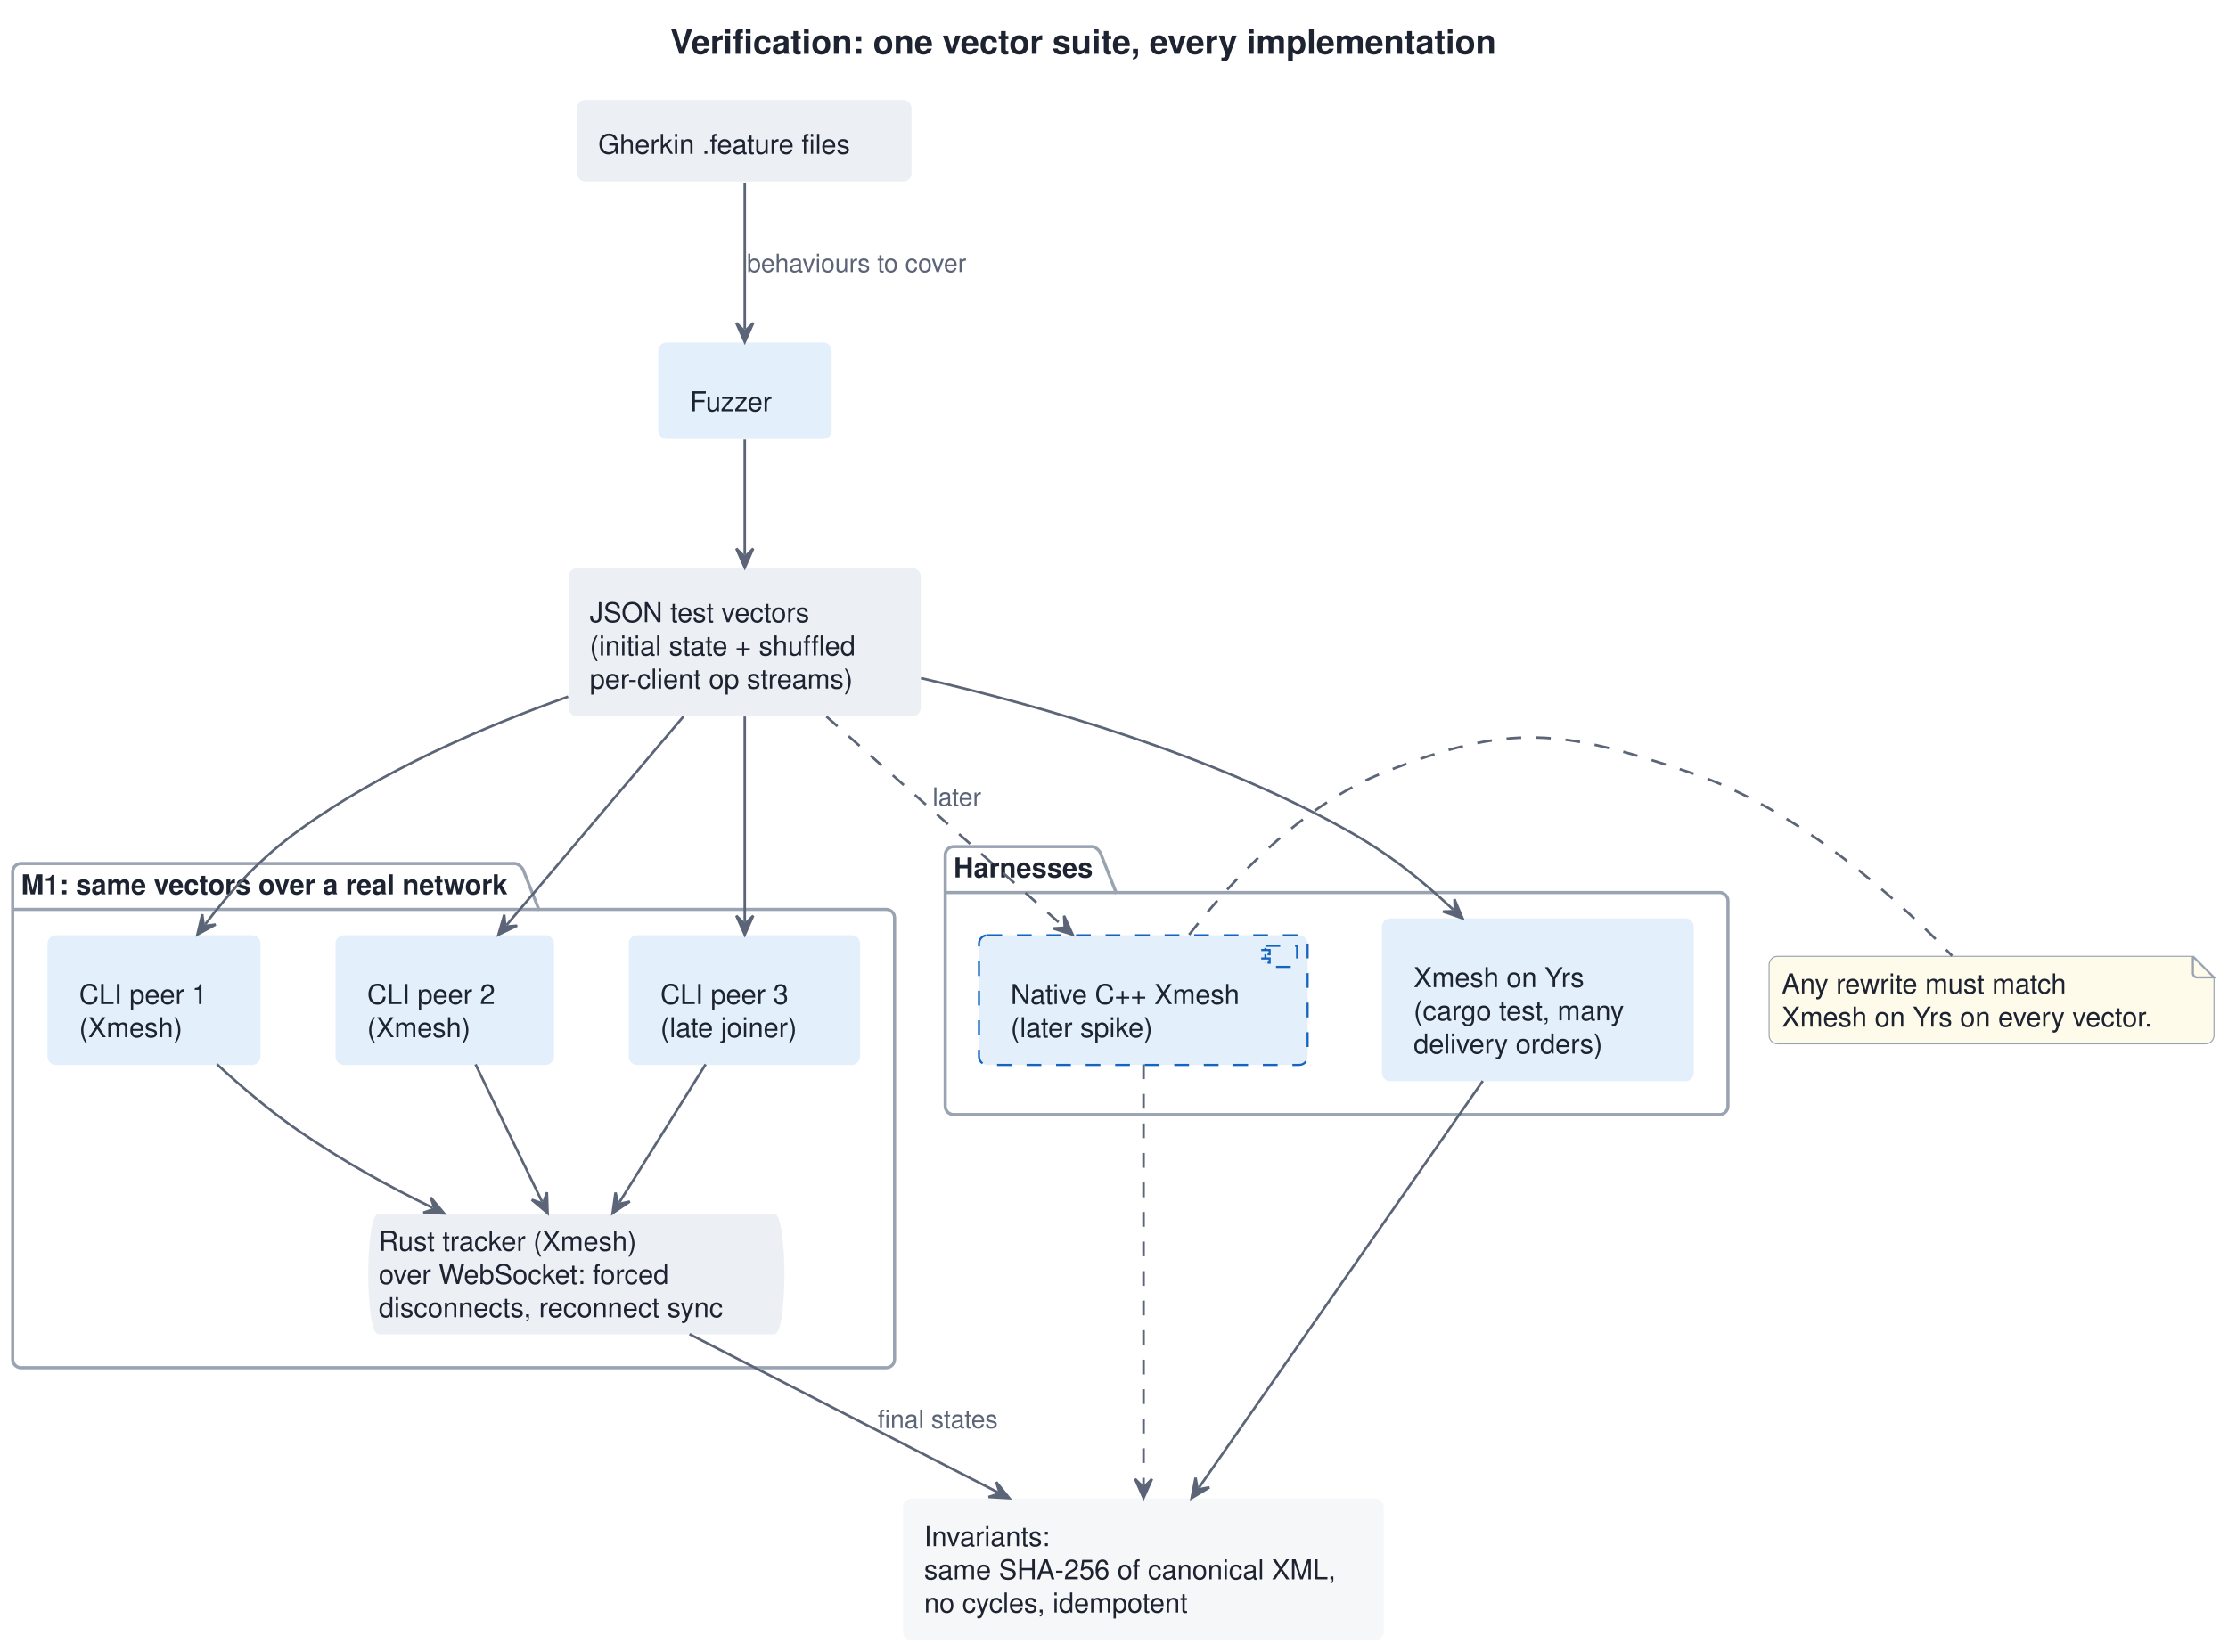
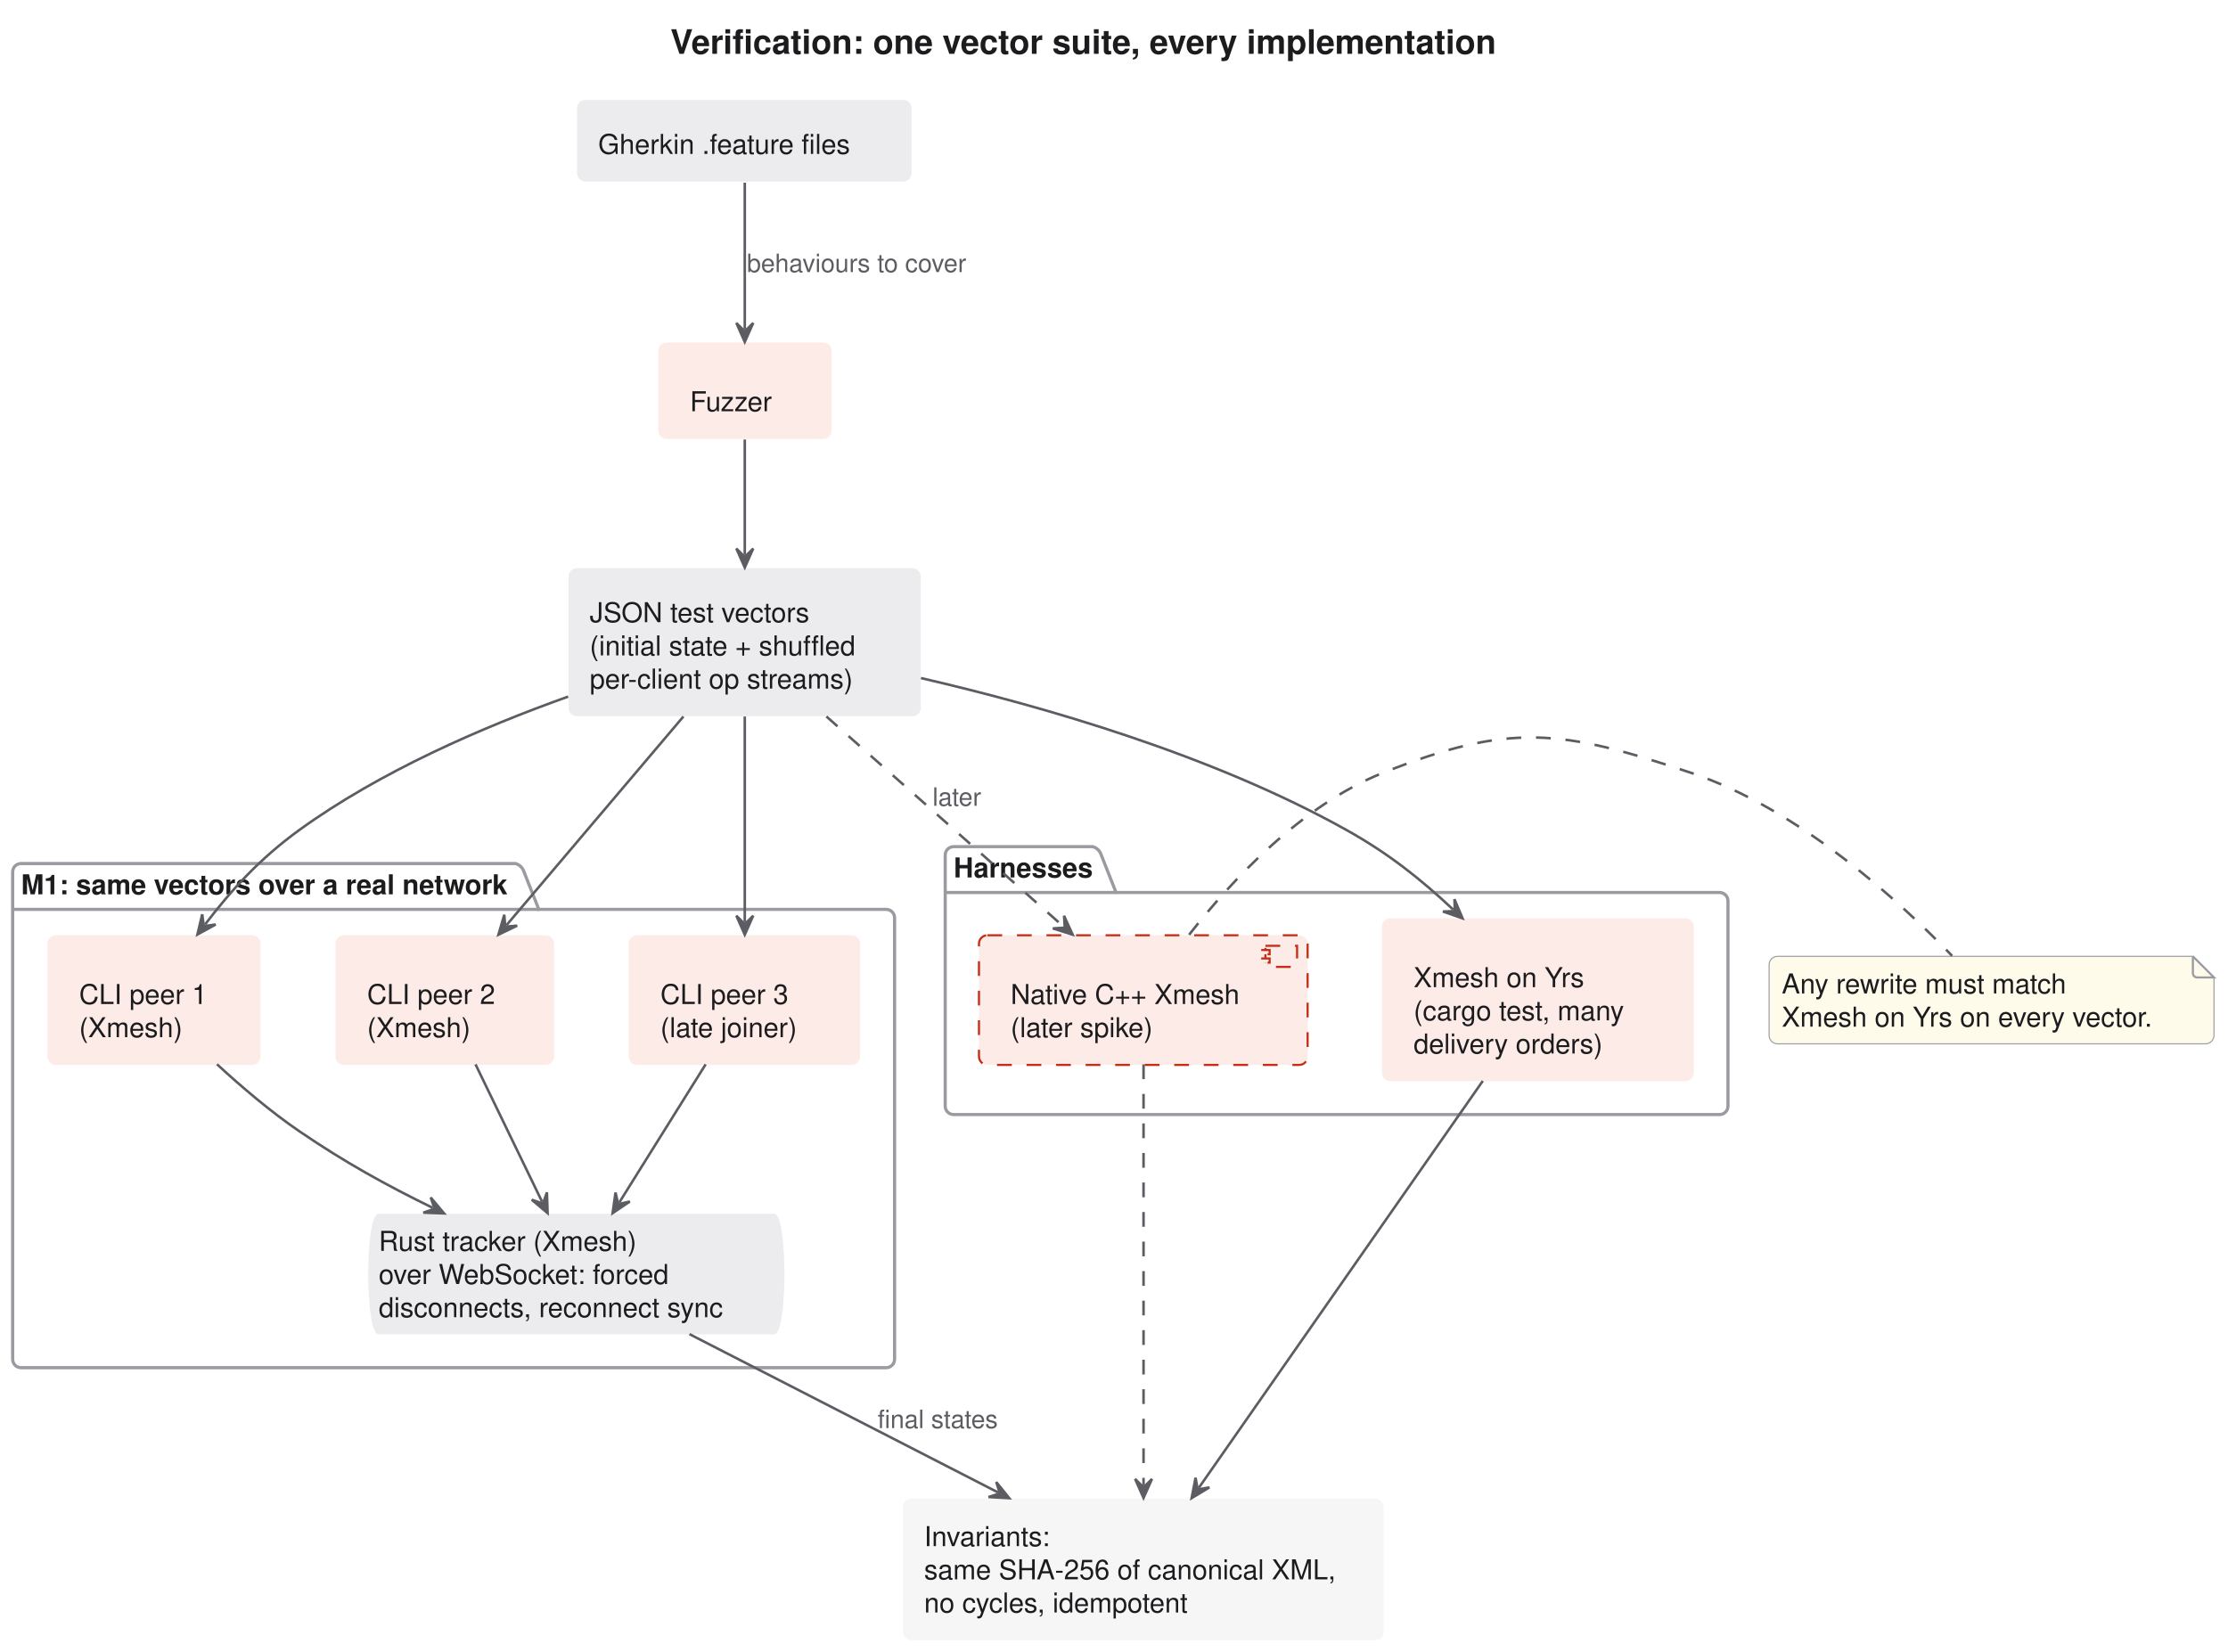
<svg xmlns="http://www.w3.org/2000/svg" contentStyleType="text/css" data-diagram-type="DESCRIPTION" height="783px" preserveAspectRatio="none" style="width:1056px;height:783px;" version="1.1" viewBox="0 0 1056 783" width="1056px" zoomAndPan="magnify">
  <defs />
  <g>
    <g class="title" data-source-line="2">
-       <text fill="#1D2330" font-family="Helvetica" font-size="16" font-weight="bold" lengthAdjust="spacing" textLength="406.922" x="317.718" y="25.5">Verification: one vector suite, every implementation</text>
+       <text fill="#1C1C1F" font-family="Helvetica" font-size="16" font-weight="bold" lengthAdjust="spacing" textLength="406.922" x="317.718" y="25.5">Verification: one vector suite, every implementation</text>
    </g>
    <g class="cluster" data-entity="Harnesses" data-source-line="8" data-uid="ent0005" id="cluster_Harnesses">
-       <path d="M452,401.359 L517.977,401.359 A6,6 0 0 1 521.977,405.359 L528.977,423.089 L815,423.089 A4,4 0 0 1 819,427.089 L819,524.359 A4,4 0 0 1 815,528.359 L452,528.359 A4,4 0 0 1 448,524.359 L448,405.359 A4,4 0 0 1 452,401.359" fill="none" style="stroke:#9AA3B2;stroke-width:1.5;" />
-       <line style="stroke:#9AA3B2;stroke-width:1.5;" x1="448" x2="528.977" y1="423.089" y2="423.089" />
-       <text fill="#1D2330" font-family="Helvetica" font-size="13" font-weight="bold" lengthAdjust="spacing" textLength="67.977" x="452" y="415.953">Harnesses</text>
+       <path d="M452,401.359 L517.977,401.359 A6,6 0 0 1 521.977,405.359 L528.977,423.089 L815,423.089 A4,4 0 0 1 819,427.089 L819,524.359 A4,4 0 0 1 815,528.359 L452,528.359 A4,4 0 0 1 448,524.359 L448,405.359 A4,4 0 0 1 452,401.359" fill="none" style="stroke:#9A9AA1;stroke-width:1.5;" />
+       <line style="stroke:#9A9AA1;stroke-width:1.5;" x1="448" x2="528.977" y1="423.089" y2="423.089" />
+       <text fill="#1C1C1F" font-family="Helvetica" font-size="13" font-weight="bold" lengthAdjust="spacing" textLength="67.977" x="452" y="415.953">Harnesses</text>
    </g>
    <g class="cluster" data-entity="M1. same vectors over a real network" data-source-line="22" data-uid="ent0015" id="cluster_M1. same vectors over a real network">
-       <path d="M10,409.359 L244.38,409.359 A6,6 0 0 1 248.38,413.359 L255.38,431.089 L420,431.089 A4,4 0 0 1 424,435.089 L424,644.359 A4,4 0 0 1 420,648.359 L10,648.359 A4,4 0 0 1 6,644.359 L6,413.359 A4,4 0 0 1 10,409.359" fill="none" style="stroke:#9AA3B2;stroke-width:1.5;" />
-       <line style="stroke:#9AA3B2;stroke-width:1.5;" x1="6" x2="255.38" y1="431.089" y2="431.089" />
-       <text fill="#1D2330" font-family="Helvetica" font-size="13" font-weight="bold" lengthAdjust="spacing" textLength="236.38" x="10" y="423.953">M1: same vectors over a real network</text>
+       <path d="M10,409.359 L244.38,409.359 A6,6 0 0 1 248.38,413.359 L255.38,431.089 L420,431.089 A4,4 0 0 1 424,435.089 L424,644.359 A4,4 0 0 1 420,648.359 L10,648.359 A4,4 0 0 1 6,644.359 L6,413.359 A4,4 0 0 1 10,409.359" fill="none" style="stroke:#9A9AA1;stroke-width:1.5;" />
+       <line style="stroke:#9A9AA1;stroke-width:1.5;" x1="6" x2="255.38" y1="431.089" y2="431.089" />
+       <text fill="#1C1C1F" font-family="Helvetica" font-size="13" font-weight="bold" lengthAdjust="spacing" textLength="236.38" x="10" y="423.953">M1: same vectors over a real network</text>
    </g>
    <g class="entity" data-entity="xm" data-source-line="9" data-uid="ent0006" id="entity_xm">
-       <rect fill="#E3F0FC" height="77.189" rx="4" ry="4" width="147.809" x="655" y="435.359" />
-       <rect fill="#E3F0FC" height="10" width="15" x="782.809" y="440.359" />
-       <rect fill="#E3F0FC" height="2" width="4" x="780.809" y="442.359" />
-       <rect fill="#E3F0FC" height="2" width="4" x="780.809" y="446.359" />
-       <text fill="#1D2330" font-family="Helvetica" font-size="13" lengthAdjust="spacing" textLength="85.751" x="670" y="467.953">Xmesh on Yrs</text>
-       <text fill="#1D2330" font-family="Helvetica" font-size="13" lengthAdjust="spacing" textLength="107.809" x="670" y="483.683">(cargo test, many</text>
-       <text fill="#1D2330" font-family="Helvetica" font-size="13" lengthAdjust="spacing" textLength="97.303" x="670" y="499.412">delivery orders)</text>
+       <rect fill="#FDEBE7" height="77.189" rx="4" ry="4" width="147.809" x="655" y="435.359" />
+       <rect fill="#FDEBE7" height="10" width="15" x="782.809" y="440.359" />
+       <rect fill="#FDEBE7" height="2" width="4" x="780.809" y="442.359" />
+       <rect fill="#FDEBE7" height="2" width="4" x="780.809" y="446.359" />
+       <text fill="#1C1C1F" font-family="Helvetica" font-size="13" lengthAdjust="spacing" textLength="85.751" x="670" y="467.953">Xmesh on Yrs</text>
+       <text fill="#1C1C1F" font-family="Helvetica" font-size="13" lengthAdjust="spacing" textLength="107.809" x="670" y="483.683">(cargo test, many</text>
+       <text fill="#1C1C1F" font-family="Helvetica" font-size="13" lengthAdjust="spacing" textLength="97.303" x="670" y="499.412">delivery orders)</text>
    </g>
    <g class="entity" data-entity="cpp" data-source-line="10" data-uid="ent0007" id="entity_cpp">
-       <rect fill="#E3F0FC" height="61.459" rx="4" ry="4" style="stroke:#1565C0;stroke-width:1;stroke-dasharray:7,7;" width="155.775" x="464" y="443.359" />
-       <rect fill="#E3F0FC" height="10" style="stroke:#1565C0;stroke-width:1;stroke-dasharray:7,7;" width="15" x="599.775" y="448.359" />
-       <rect fill="#E3F0FC" height="2" style="stroke:#1565C0;stroke-width:1;stroke-dasharray:7,7;" width="4" x="597.775" y="450.359" />
-       <rect fill="#E3F0FC" height="2" style="stroke:#1565C0;stroke-width:1;stroke-dasharray:7,7;" width="4" x="597.775" y="454.359" />
-       <text fill="#1D2330" font-family="Helvetica" font-size="13" lengthAdjust="spacing" textLength="115.775" x="479" y="475.953">Native C++ Xmesh</text>
-       <text fill="#1D2330" font-family="Helvetica" font-size="13" lengthAdjust="spacing" textLength="72.998" x="479" y="491.683">(later spike)</text>
+       <rect fill="#FDEBE7" height="61.459" rx="4" ry="4" style="stroke:#C62D17;stroke-width:1;stroke-dasharray:7,7;" width="155.775" x="464" y="443.359" />
+       <rect fill="#FDEBE7" height="10" style="stroke:#C62D17;stroke-width:1;stroke-dasharray:7,7;" width="15" x="599.775" y="448.359" />
+       <rect fill="#FDEBE7" height="2" style="stroke:#C62D17;stroke-width:1;stroke-dasharray:7,7;" width="4" x="597.775" y="450.359" />
+       <rect fill="#FDEBE7" height="2" style="stroke:#C62D17;stroke-width:1;stroke-dasharray:7,7;" width="4" x="597.775" y="454.359" />
+       <text fill="#1C1C1F" font-family="Helvetica" font-size="13" lengthAdjust="spacing" textLength="115.775" x="479" y="475.953">Native C++ Xmesh</text>
+       <text fill="#1C1C1F" font-family="Helvetica" font-size="13" lengthAdjust="spacing" textLength="72.998" x="479" y="491.683">(later spike)</text>
    </g>
    <g class="entity" data-entity="p1" data-source-line="23" data-uid="ent0016" id="entity_p1">
-       <rect fill="#E3F0FC" height="61.459" rx="4" ry="4" width="100.95" x="22.5" y="443.359" />
-       <rect fill="#E3F0FC" height="10" width="15" x="103.45" y="448.359" />
-       <rect fill="#E3F0FC" height="2" width="4" x="101.45" y="450.359" />
-       <rect fill="#E3F0FC" height="2" width="4" x="101.45" y="454.359" />
-       <text fill="#1D2330" font-family="Helvetica" font-size="13" lengthAdjust="spacing" textLength="60.95" x="37.5" y="475.953">CLI peer 1</text>
-       <text fill="#1D2330" font-family="Helvetica" font-size="13" lengthAdjust="spacing" textLength="51.867" x="37.5" y="491.683">(Xmesh)</text>
+       <rect fill="#FDEBE7" height="61.459" rx="4" ry="4" width="100.95" x="22.5" y="443.359" />
+       <rect fill="#FDEBE7" height="10" width="15" x="103.45" y="448.359" />
+       <rect fill="#FDEBE7" height="2" width="4" x="101.45" y="450.359" />
+       <rect fill="#FDEBE7" height="2" width="4" x="101.45" y="454.359" />
+       <text fill="#1C1C1F" font-family="Helvetica" font-size="13" lengthAdjust="spacing" textLength="60.95" x="37.5" y="475.953">CLI peer 1</text>
+       <text fill="#1C1C1F" font-family="Helvetica" font-size="13" lengthAdjust="spacing" textLength="51.867" x="37.5" y="491.683">(Xmesh)</text>
    </g>
    <g class="entity" data-entity="p2" data-source-line="24" data-uid="ent0017" id="entity_p2">
-       <rect fill="#E3F0FC" height="61.459" rx="4" ry="4" width="103.591" x="159" y="443.359" />
-       <rect fill="#E3F0FC" height="10" width="15" x="242.591" y="448.359" />
-       <rect fill="#E3F0FC" height="2" width="4" x="240.591" y="450.359" />
-       <rect fill="#E3F0FC" height="2" width="4" x="240.591" y="454.359" />
-       <text fill="#1D2330" font-family="Helvetica" font-size="13" lengthAdjust="spacing" textLength="63.591" x="174" y="475.953">CLI peer 2</text>
-       <text fill="#1D2330" font-family="Helvetica" font-size="13" lengthAdjust="spacing" textLength="51.867" x="174" y="491.683">(Xmesh)</text>
+       <rect fill="#FDEBE7" height="61.459" rx="4" ry="4" width="103.591" x="159" y="443.359" />
+       <rect fill="#FDEBE7" height="10" width="15" x="242.591" y="448.359" />
+       <rect fill="#FDEBE7" height="2" width="4" x="240.591" y="450.359" />
+       <rect fill="#FDEBE7" height="2" width="4" x="240.591" y="454.359" />
+       <text fill="#1C1C1F" font-family="Helvetica" font-size="13" lengthAdjust="spacing" textLength="63.591" x="174" y="475.953">CLI peer 2</text>
+       <text fill="#1C1C1F" font-family="Helvetica" font-size="13" lengthAdjust="spacing" textLength="51.867" x="174" y="491.683">(Xmesh)</text>
    </g>
    <g class="entity" data-entity="p3" data-source-line="25" data-uid="ent0018" id="entity_p3">
-       <rect fill="#E3F0FC" height="61.459" rx="4" ry="4" width="109.665" x="298" y="443.359" />
-       <rect fill="#E3F0FC" height="10" width="15" x="387.666" y="448.359" />
-       <rect fill="#E3F0FC" height="2" width="4" x="385.666" y="450.359" />
-       <rect fill="#E3F0FC" height="2" width="4" x="385.666" y="454.359" />
-       <text fill="#1D2330" font-family="Helvetica" font-size="13" lengthAdjust="spacing" textLength="63.692" x="313" y="475.953">CLI peer 3</text>
-       <text fill="#1D2330" font-family="Helvetica" font-size="13" lengthAdjust="spacing" textLength="69.665" x="313" y="491.683">(late joiner)</text>
+       <rect fill="#FDEBE7" height="61.459" rx="4" ry="4" width="109.665" x="298" y="443.359" />
+       <rect fill="#FDEBE7" height="10" width="15" x="387.666" y="448.359" />
+       <rect fill="#FDEBE7" height="2" width="4" x="385.666" y="450.359" />
+       <rect fill="#FDEBE7" height="2" width="4" x="385.666" y="454.359" />
+       <text fill="#1C1C1F" font-family="Helvetica" font-size="13" lengthAdjust="spacing" textLength="63.692" x="313" y="475.953">CLI peer 3</text>
+       <text fill="#1C1C1F" font-family="Helvetica" font-size="13" lengthAdjust="spacing" textLength="69.665" x="313" y="491.683">(late joiner)</text>
    </g>
    <g class="entity" data-entity="room" data-source-line="26" data-uid="ent0019" id="entity_room">
-       <path d="M179.5,575.359 L366.822,575.359 C371.822,575.359 371.822,603.954 371.822,603.954 C371.822,603.954 371.822,632.548 366.822,632.548 L179.5,632.548 C174.5,632.548 174.5,603.954 174.5,603.954 C174.5,603.954 174.5,575.359 179.5,575.359" fill="#ECEFF4" />
+       <path d="M179.5,575.359 L366.822,575.359 C371.822,575.359 371.822,603.954 371.822,603.954 C371.822,603.954 371.822,632.548 366.822,632.548 L179.5,632.548 C174.5,632.548 174.5,603.954 174.5,603.954 C174.5,603.954 174.5,575.359 179.5,575.359" fill="#ECECEE" />
      <path d="M366.822,575.359 C361.822,575.359 361.822,603.954 361.822,603.954 C361.822,632.548 366.822,632.548 366.822,632.548" fill="none" />
-       <text fill="#1D2330" font-family="Helvetica" font-size="13" lengthAdjust="spacing" textLength="129.829" x="179.5" y="592.953">Rust tracker (Xmesh)</text>
-       <text fill="#1D2330" font-family="Helvetica" font-size="13" lengthAdjust="spacing" textLength="149.976" x="179.5" y="608.683">over WebSocket: forced</text>
-       <text fill="#1D2330" font-family="Helvetica" font-size="13" lengthAdjust="spacing" textLength="177.322" x="179.5" y="624.412">disconnects, reconnect sync</text>
+       <text fill="#1C1C1F" font-family="Helvetica" font-size="13" lengthAdjust="spacing" textLength="129.829" x="179.5" y="592.953">Rust tracker (Xmesh)</text>
+       <text fill="#1C1C1F" font-family="Helvetica" font-size="13" lengthAdjust="spacing" textLength="149.976" x="179.5" y="608.683">over WebSocket: forced</text>
+       <text fill="#1C1C1F" font-family="Helvetica" font-size="13" lengthAdjust="spacing" textLength="177.322" x="179.5" y="624.412">disconnects, reconnect sync</text>
    </g>
    <g class="entity" data-entity="feat" data-source-line="4" data-uid="ent0002" id="entity_feat">
-       <rect fill="#ECEFF4" height="38.73" rx="4" ry="4" width="158.534" x="273.5" y="47.359" />
-       <polygon fill="#ECEFF4" points="415.034,52.359,415.034,66.359,427.034,66.359,427.034,58.359,421.034,52.359,415.034,52.359" />
+       <rect fill="#ECECEE" height="38.73" rx="4" ry="4" width="158.534" x="273.5" y="47.359" />
+       <polygon fill="#ECECEE" points="415.034,52.359,415.034,66.359,427.034,66.359,427.034,58.359,421.034,52.359,415.034,52.359" />
      <line x1="421.034" x2="421.034" y1="52.359" y2="58.359" />
      <line x1="427.034" x2="421.034" y1="58.359" y2="58.359" />
-       <text fill="#1D2330" font-family="Helvetica" font-size="13" lengthAdjust="spacing" textLength="128.534" x="283.5" y="72.953">Gherkin .feature files</text>
+       <text fill="#1C1C1F" font-family="Helvetica" font-size="13" lengthAdjust="spacing" textLength="128.534" x="283.5" y="72.953">Gherkin .feature files</text>
    </g>
    <g class="entity" data-entity="fuzz" data-source-line="5" data-uid="ent0003" id="entity_fuzz">
-       <rect fill="#E3F0FC" height="45.73" rx="4" ry="4" width="82.193" x="312" y="162.359" />
-       <rect fill="#E3F0FC" height="10" width="15" x="374.193" y="167.359" />
-       <rect fill="#E3F0FC" height="2" width="4" x="372.193" y="169.359" />
-       <rect fill="#E3F0FC" height="2" width="4" x="372.193" y="173.359" />
-       <text fill="#1D2330" font-family="Helvetica" font-size="13" lengthAdjust="spacing" textLength="42.193" x="327" y="194.953">Fuzzer</text>
+       <rect fill="#FDEBE7" height="45.73" rx="4" ry="4" width="82.193" x="312" y="162.359" />
+       <rect fill="#FDEBE7" height="10" width="15" x="374.193" y="167.359" />
+       <rect fill="#FDEBE7" height="2" width="4" x="372.193" y="169.359" />
+       <rect fill="#FDEBE7" height="2" width="4" x="372.193" y="173.359" />
+       <text fill="#1C1C1F" font-family="Helvetica" font-size="13" lengthAdjust="spacing" textLength="42.193" x="327" y="194.953">Fuzzer</text>
    </g>
    <g class="entity" data-entity="vec" data-source-line="6" data-uid="ent0004" id="entity_vec">
-       <rect fill="#ECEFF4" height="70.189" rx="4" ry="4" width="166.932" x="269.5" y="269.359" />
-       <polygon fill="#ECEFF4" points="419.432,274.359,419.432,288.359,431.432,288.359,431.432,280.359,425.432,274.359,419.432,274.359" />
+       <rect fill="#ECECEE" height="70.189" rx="4" ry="4" width="166.932" x="269.5" y="269.359" />
+       <polygon fill="#ECECEE" points="419.432,274.359,419.432,288.359,431.432,288.359,431.432,280.359,425.432,274.359,419.432,274.359" />
      <line x1="425.432" x2="425.432" y1="274.359" y2="280.359" />
      <line x1="431.432" x2="425.432" y1="280.359" y2="280.359" />
-       <text fill="#1D2330" font-family="Helvetica" font-size="13" lengthAdjust="spacing" textLength="111.871" x="279.5" y="294.953">JSON test vectors</text>
-       <text fill="#1D2330" font-family="Helvetica" font-size="13" lengthAdjust="spacing" textLength="136.932" x="279.5" y="310.683">(initial state + shuffled</text>
-       <text fill="#1D2330" font-family="Helvetica" font-size="13" lengthAdjust="spacing" textLength="136.595" x="279.5" y="326.412">per-client op streams)</text>
+       <text fill="#1C1C1F" font-family="Helvetica" font-size="13" lengthAdjust="spacing" textLength="111.871" x="279.5" y="294.953">JSON test vectors</text>
+       <text fill="#1C1C1F" font-family="Helvetica" font-size="13" lengthAdjust="spacing" textLength="136.932" x="279.5" y="310.683">(initial state + shuffled</text>
+       <text fill="#1C1C1F" font-family="Helvetica" font-size="13" lengthAdjust="spacing" textLength="136.595" x="279.5" y="326.412">per-client op streams)</text>
    </g>
    <g class="entity" data-entity="cmp" data-source-line="13" data-uid="ent0008" id="entity_cmp">
-       <rect fill="#F6F7F9" height="67.189" rx="4" ry="4" width="227.816" x="428" y="710.359" />
-       <text fill="#1D2330" font-family="Helvetica" font-size="13" lengthAdjust="spacing" textLength="63.661" x="438" y="732.953">Invariants:</text>
-       <text fill="#1D2330" font-family="Helvetica" font-size="13" lengthAdjust="spacing" textLength="207.816" x="438" y="748.683">same SHA-256 of canonical XML,</text>
-       <text fill="#1D2330" font-family="Helvetica" font-size="13" lengthAdjust="spacing" textLength="135.878" x="438" y="764.412">no cycles, idempotent</text>
+       <rect fill="#F6F6F7" height="67.189" rx="4" ry="4" width="227.816" x="428" y="710.359" />
+       <text fill="#1C1C1F" font-family="Helvetica" font-size="13" lengthAdjust="spacing" textLength="63.661" x="438" y="732.953">Invariants:</text>
+       <text fill="#1C1C1F" font-family="Helvetica" font-size="13" lengthAdjust="spacing" textLength="207.816" x="438" y="748.683">same SHA-256 of canonical XML,</text>
+       <text fill="#1C1C1F" font-family="Helvetica" font-size="13" lengthAdjust="spacing" textLength="135.878" x="438" y="764.412">no cycles, idempotent</text>
    </g>
    <g class="entity" data-entity="GMN27" data-source-line="37" data-uid="ent0028" id="entity_GMN27">
-       <path d="M838.5,457.359 L838.5,490.818 A4,4 0 0 0 842.5,494.818 L1045.358,494.818 A4,4 0 0 0 1049.358,490.818 L1049.358,463.359 L1039.358,453.359 L842.5,453.359 A4,4 0 0 0 838.5,457.359" fill="#FFFBEA" style="stroke:#9AA3B2;stroke-width:0.5;" />
-       <path d="M1039.358,453.359 L1039.358,461.359 A2,2 0 0 0 1041.358,463.359 L1049.358,463.359 L1039.358,453.359" fill="#FFFBEA" style="stroke:#9AA3B2;stroke-width:1;" />
-       <text fill="#1D2330" font-family="Helvetica" font-size="13" lengthAdjust="spacing" textLength="146.155" x="844.5" y="470.953">Any rewrite must match</text>
-       <text fill="#1D2330" font-family="Helvetica" font-size="13" lengthAdjust="spacing" textLength="189.858" x="844.5" y="486.683">Xmesh on Yrs on every vector.</text>
+       <path d="M838.5,457.359 L838.5,490.818 A4,4 0 0 0 842.5,494.818 L1045.358,494.818 A4,4 0 0 0 1049.358,490.818 L1049.358,463.359 L1039.358,453.359 L842.5,453.359 A4,4 0 0 0 838.5,457.359" fill="#FFFBEA" style="stroke:#9A9AA1;stroke-width:0.5;" />
+       <path d="M1039.358,453.359 L1039.358,461.359 A2,2 0 0 0 1041.358,463.359 L1049.358,463.359 L1039.358,453.359" fill="#FFFBEA" style="stroke:#9A9AA1;stroke-width:1;" />
+       <text fill="#1C1C1F" font-family="Helvetica" font-size="13" lengthAdjust="spacing" textLength="146.155" x="844.5" y="470.953">Any rewrite must match</text>
+       <text fill="#1C1C1F" font-family="Helvetica" font-size="13" lengthAdjust="spacing" textLength="189.858" x="844.5" y="486.683">Xmesh on Yrs on every vector.</text>
    </g>
    <g class="link" data-entity-1="feat" data-entity-2="fuzz" data-source-line="15" data-uid="lnk9" id="link_feat_fuzz">
-       <path d="M353,86.579 C353,107.159 353,134.209 353,156.099" fill="none" id="feat-to-fuzz" style="stroke:#5C6577;stroke-width:1.2;" />
-       <polygon fill="#5C6577" points="353,162.099,357,153.099,353,157.099,349,153.099,353,162.099" style="stroke:#5C6577;stroke-width:1.2;" />
-       <text fill="#5C6577" font-family="Helvetica" font-size="12" lengthAdjust="spacing" textLength="113.15" x="354" y="128.984">behaviours to cover</text>
+       <path d="M353,86.579 C353,107.159 353,134.209 353,156.099" fill="none" id="feat-to-fuzz" style="stroke:#5C5C63;stroke-width:1.2;" />
+       <polygon fill="#5C5C63" points="353,162.099,357,153.099,353,157.099,349,153.099,353,162.099" style="stroke:#5C5C63;stroke-width:1.2;" />
+       <text fill="#5C5C63" font-family="Helvetica" font-size="12" lengthAdjust="spacing" textLength="113.15" x="354" y="128.984">behaviours to cover</text>
    </g>
    <g class="link" data-entity-1="fuzz" data-entity-2="vec" data-source-line="16" data-uid="lnk10" id="link_fuzz_vec">
-       <path d="M353,208.369 C353,225.449 353,243.429 353,263.029" fill="none" id="fuzz-to-vec" style="stroke:#5C6577;stroke-width:1.2;" />
-       <polygon fill="#5C6577" points="353,269.029,357,260.029,353,264.029,349,260.029,353,269.029" style="stroke:#5C6577;stroke-width:1.2;" />
+       <path d="M353,208.369 C353,225.449 353,243.429 353,263.029" fill="none" id="fuzz-to-vec" style="stroke:#5C5C63;stroke-width:1.2;" />
+       <polygon fill="#5C5C63" points="353,269.029,357,260.029,353,264.029,349,260.029,353,269.029" style="stroke:#5C5C63;stroke-width:1.2;" />
    </g>
    <g class="link" data-entity-1="vec" data-entity-2="xm" data-source-line="17" data-uid="lnk11" id="link_vec_xm">
-       <path d="M436.52,321.439 C495.38,335.039 574.68,358.049 638,393.359 C657.97,404.499 673.052,416.456 688.822,431.236" fill="none" id="vec-to-xm" style="stroke:#5C6577;stroke-width:1.2;" />
-       <polygon fill="#5C6577" points="693.2,435.339,689.369,426.266,689.552,431.92,683.898,432.103,693.2,435.339" style="stroke:#5C6577;stroke-width:1.2;" />
+       <path d="M436.52,321.439 C495.38,335.039 574.68,358.049 638,393.359 C657.97,404.499 673.052,416.456 688.822,431.236" fill="none" id="vec-to-xm" style="stroke:#5C5C63;stroke-width:1.2;" />
+       <polygon fill="#5C5C63" points="693.2,435.339,689.369,426.266,689.552,431.92,683.898,432.103,693.2,435.339" style="stroke:#5C5C63;stroke-width:1.2;" />
    </g>
    <g class="link" data-entity-1="vec" data-entity-2="cpp" data-source-line="18" data-uid="lnk12" id="link_vec_cpp">
-       <path d="M391.7,339.659 C426.05,370.099 471.22,410.13 503.92,439.11" fill="none" id="vec-to-cpp" style="stroke:#5C6577;stroke-width:1.2;stroke-dasharray:7,7;" />
-       <polygon fill="#5C6577" points="508.41,443.089,504.327,434.127,504.668,439.773,499.021,440.114,508.41,443.089" style="stroke:#5C6577;stroke-width:1.2;" />
-       <text fill="#5C6577" font-family="Helvetica" font-size="12" lengthAdjust="spacing" textLength="25.084" x="442" y="381.984">later</text>
+       <path d="M391.7,339.659 C426.05,370.099 471.22,410.13 503.92,439.11" fill="none" id="vec-to-cpp" style="stroke:#5C5C63;stroke-width:1.2;stroke-dasharray:7,7;" />
+       <polygon fill="#5C5C63" points="508.41,443.089,504.327,434.127,504.668,439.773,499.021,440.114,508.41,443.089" style="stroke:#5C5C63;stroke-width:1.2;" />
+       <text fill="#5C5C63" font-family="Helvetica" font-size="12" lengthAdjust="spacing" textLength="25.084" x="442" y="381.984">later</text>
    </g>
    <g class="link" data-entity-1="xm" data-entity-2="cmp" data-source-line="19" data-uid="lnk13" id="link_xm_cmp">
-       <path d="M702.8,512.409 C666.01,565.129 603.084,655.319 568.224,705.269" fill="none" id="xm-to-cmp" style="stroke:#5C6577;stroke-width:1.2;" />
-       <polygon fill="#5C6577" points="564.79,710.189,573.221,705.098,567.652,706.089,566.661,700.52,564.79,710.189" style="stroke:#5C6577;stroke-width:1.2;" />
+       <path d="M702.8,512.409 C666.01,565.129 603.084,655.319 568.224,705.269" fill="none" id="xm-to-cmp" style="stroke:#5C5C63;stroke-width:1.2;" />
+       <polygon fill="#5C5C63" points="564.79,710.189,573.221,705.098,567.652,706.089,566.661,700.52,564.79,710.189" style="stroke:#5C5C63;stroke-width:1.2;" />
    </g>
    <g class="link" data-entity-1="cpp" data-entity-2="cmp" data-source-line="20" data-uid="lnk14" id="link_cpp_cmp">
-       <path d="M542,504.559 C542,555.129 542,651.529 542,704.099" fill="none" id="cpp-to-cmp" style="stroke:#5C6577;stroke-width:1.2;stroke-dasharray:7,7;" />
-       <polygon fill="#5C6577" points="542,710.099,546,701.099,542,705.099,538,701.099,542,710.099" style="stroke:#5C6577;stroke-width:1.2;" />
+       <path d="M542,504.559 C542,555.129 542,651.529 542,704.099" fill="none" id="cpp-to-cmp" style="stroke:#5C5C63;stroke-width:1.2;stroke-dasharray:7,7;" />
+       <polygon fill="#5C5C63" points="542,710.099,546,701.099,542,705.099,538,701.099,542,710.099" style="stroke:#5C5C63;stroke-width:1.2;" />
    </g>
    <g class="link" data-entity-1="vec" data-entity-2="p1" data-source-line="28" data-uid="lnk20" id="link_vec_p1">
-       <path d="M269.29,330.229 C228.57,344.739 180.29,365.699 142,393.359 C123.19,406.949 109.698,421.848 97.208,438.228" fill="none" id="vec-to-p1" style="stroke:#5C6577;stroke-width:1.2;" />
-       <polygon fill="#5C6577" points="93.57,442.999,102.208,438.268,96.602,439.023,95.846,433.417,93.57,442.999" style="stroke:#5C6577;stroke-width:1.2;" />
+       <path d="M269.29,330.229 C228.57,344.739 180.29,365.699 142,393.359 C123.19,406.949 109.698,421.848 97.208,438.228" fill="none" id="vec-to-p1" style="stroke:#5C5C63;stroke-width:1.2;" />
+       <polygon fill="#5C5C63" points="93.57,442.999,102.208,438.268,96.602,439.023,95.846,433.417,93.57,442.999" style="stroke:#5C5C63;stroke-width:1.2;" />
    </g>
    <g class="link" data-entity-1="vec" data-entity-2="p2" data-source-line="29" data-uid="lnk21" id="link_vec_p2">
-       <path d="M323.92,339.659 C298.12,370.099 264.69,409.533 240.12,438.513" fill="none" id="vec-to-p2" style="stroke:#5C6577;stroke-width:1.2;" />
-       <polygon fill="#5C6577" points="236.24,443.089,245.111,438.811,239.473,439.276,239.009,433.638,236.24,443.089" style="stroke:#5C6577;stroke-width:1.2;" />
+       <path d="M323.92,339.659 C298.12,370.099 264.69,409.533 240.12,438.513" fill="none" id="vec-to-p2" style="stroke:#5C5C63;stroke-width:1.2;" />
+       <polygon fill="#5C5C63" points="236.24,443.089,245.111,438.811,239.473,439.276,239.009,433.638,236.24,443.089" style="stroke:#5C5C63;stroke-width:1.2;" />
    </g>
    <g class="link" data-entity-1="vec" data-entity-2="p3" data-source-line="30" data-uid="lnk22" id="link_vec_p3">
-       <path d="M353,339.659 C353,370.099 353,408.109 353,437.089" fill="none" id="vec-to-p3" style="stroke:#5C6577;stroke-width:1.2;" />
-       <polygon fill="#5C6577" points="353,443.089,357,434.089,353,438.089,349,434.089,353,443.089" style="stroke:#5C6577;stroke-width:1.2;" />
+       <path d="M353,339.659 C353,370.099 353,408.109 353,437.089" fill="none" id="vec-to-p3" style="stroke:#5C5C63;stroke-width:1.2;" />
+       <polygon fill="#5C5C63" points="353,443.089,357,434.089,353,438.089,349,434.089,353,443.089" style="stroke:#5C5C63;stroke-width:1.2;" />
    </g>
    <g class="link" data-entity-1="p1" data-entity-2="room" data-source-line="31" data-uid="lnk23" id="link_p1_room">
-       <path d="M102.85,504.519 C114.51,515.269 128.35,527.039 142,536.359 C163.28,550.879 182.77,561.663 205.09,572.583" fill="none" id="p1-to-room" style="stroke:#5C6577;stroke-width:1.2;" />
-       <polygon fill="#5C6577" points="210.48,575.219,204.154,567.671,205.989,573.022,200.638,574.857,210.48,575.219" style="stroke:#5C6577;stroke-width:1.2;" />
+       <path d="M102.85,504.519 C114.51,515.269 128.35,527.039 142,536.359 C163.28,550.879 182.77,561.663 205.09,572.583" fill="none" id="p1-to-room" style="stroke:#5C5C63;stroke-width:1.2;" />
+       <polygon fill="#5C5C63" points="210.48,575.219,204.154,567.671,205.989,573.022,200.638,574.857,210.48,575.219" style="stroke:#5C5C63;stroke-width:1.2;" />
    </g>
    <g class="link" data-entity-1="p2" data-entity-2="room" data-source-line="32" data-uid="lnk24" id="link_p2_room">
-       <path d="M225.38,504.549 C235.68,525.819 246.843,548.87 256.933,569.69" fill="none" id="p2-to-room" style="stroke:#5C6577;stroke-width:1.2;" />
-       <polygon fill="#5C6577" points="259.55,575.089,259.224,565.246,257.369,570.59,252.025,568.735,259.55,575.089" style="stroke:#5C6577;stroke-width:1.2;" />
+       <path d="M225.38,504.549 C235.68,525.819 246.843,548.87 256.933,569.69" fill="none" id="p2-to-room" style="stroke:#5C5C63;stroke-width:1.2;" />
+       <polygon fill="#5C5C63" points="259.55,575.089,259.224,565.246,257.369,570.59,252.025,568.735,259.55,575.089" style="stroke:#5C5C63;stroke-width:1.2;" />
    </g>
    <g class="link" data-entity-1="p3" data-entity-2="room" data-source-line="33" data-uid="lnk25" id="link_p3_room">
-       <path d="M334.45,504.549 C321.15,525.819 306.55,549.181 293.54,570.001" fill="none" id="p3-to-room" style="stroke:#5C6577;stroke-width:1.2;" />
-       <polygon fill="#5C6577" points="290.36,575.089,298.522,569.577,293.01,570.849,291.737,565.337,290.36,575.089" style="stroke:#5C6577;stroke-width:1.2;" />
+       <path d="M334.45,504.549 C321.15,525.819 306.55,549.181 293.54,570.001" fill="none" id="p3-to-room" style="stroke:#5C5C63;stroke-width:1.2;" />
+       <polygon fill="#5C5C63" points="290.36,575.089,298.522,569.577,293.01,570.849,291.737,565.337,290.36,575.089" style="stroke:#5C5C63;stroke-width:1.2;" />
    </g>
    <g class="link" data-entity-1="room" data-entity-2="cmp" data-source-line="34" data-uid="lnk26" id="link_room_cmp">
-       <path d="M326.79,632.449 C370.49,654.869 426.882,683.8 473.032,707.48" fill="none" id="room-to-cmp" style="stroke:#5C6577;stroke-width:1.2;" />
-       <polygon fill="#5C6577" points="478.37,710.219,472.189,702.552,473.921,707.937,468.536,709.669,478.37,710.219" style="stroke:#5C6577;stroke-width:1.2;" />
-       <text fill="#5C6577" font-family="Helvetica" font-size="12" lengthAdjust="spacing" textLength="61.711" x="416" y="676.984">final states</text>
+       <path d="M326.79,632.449 C370.49,654.869 426.882,683.8 473.032,707.48" fill="none" id="room-to-cmp" style="stroke:#5C5C63;stroke-width:1.2;" />
+       <polygon fill="#5C5C63" points="478.37,710.219,472.189,702.552,473.921,707.937,468.536,709.669,478.37,710.219" style="stroke:#5C5C63;stroke-width:1.2;" />
+       <text fill="#5C5C63" font-family="Helvetica" font-size="12" lengthAdjust="spacing" textLength="61.711" x="416" y="676.984">final states</text>
    </g>
    <g class="link" data-entity-1="cpp" data-entity-2="GMN27" data-source-line="37" data-uid="lnk29" id="link_cpp_GMN27">
-       <path d="M563.6,443.119 C583.92,417.129 616.92,381.729 655.5,366.359 C715.78,342.339 739.97,345.749 801.5,366.359 C852.63,383.479 900.09,426.989 925.24,453.109" fill="none" id="cpp-GMN27" style="stroke:#5C6577;stroke-width:1.2;stroke-dasharray:7,7;" />
+       <path d="M563.6,443.119 C583.92,417.129 616.92,381.729 655.5,366.359 C715.78,342.339 739.97,345.749 801.5,366.359 C852.63,383.479 900.09,426.989 925.24,453.109" fill="none" id="cpp-GMN27" style="stroke:#5C5C63;stroke-width:1.2;stroke-dasharray:7,7;" />
    </g>
  </g>
</svg>
